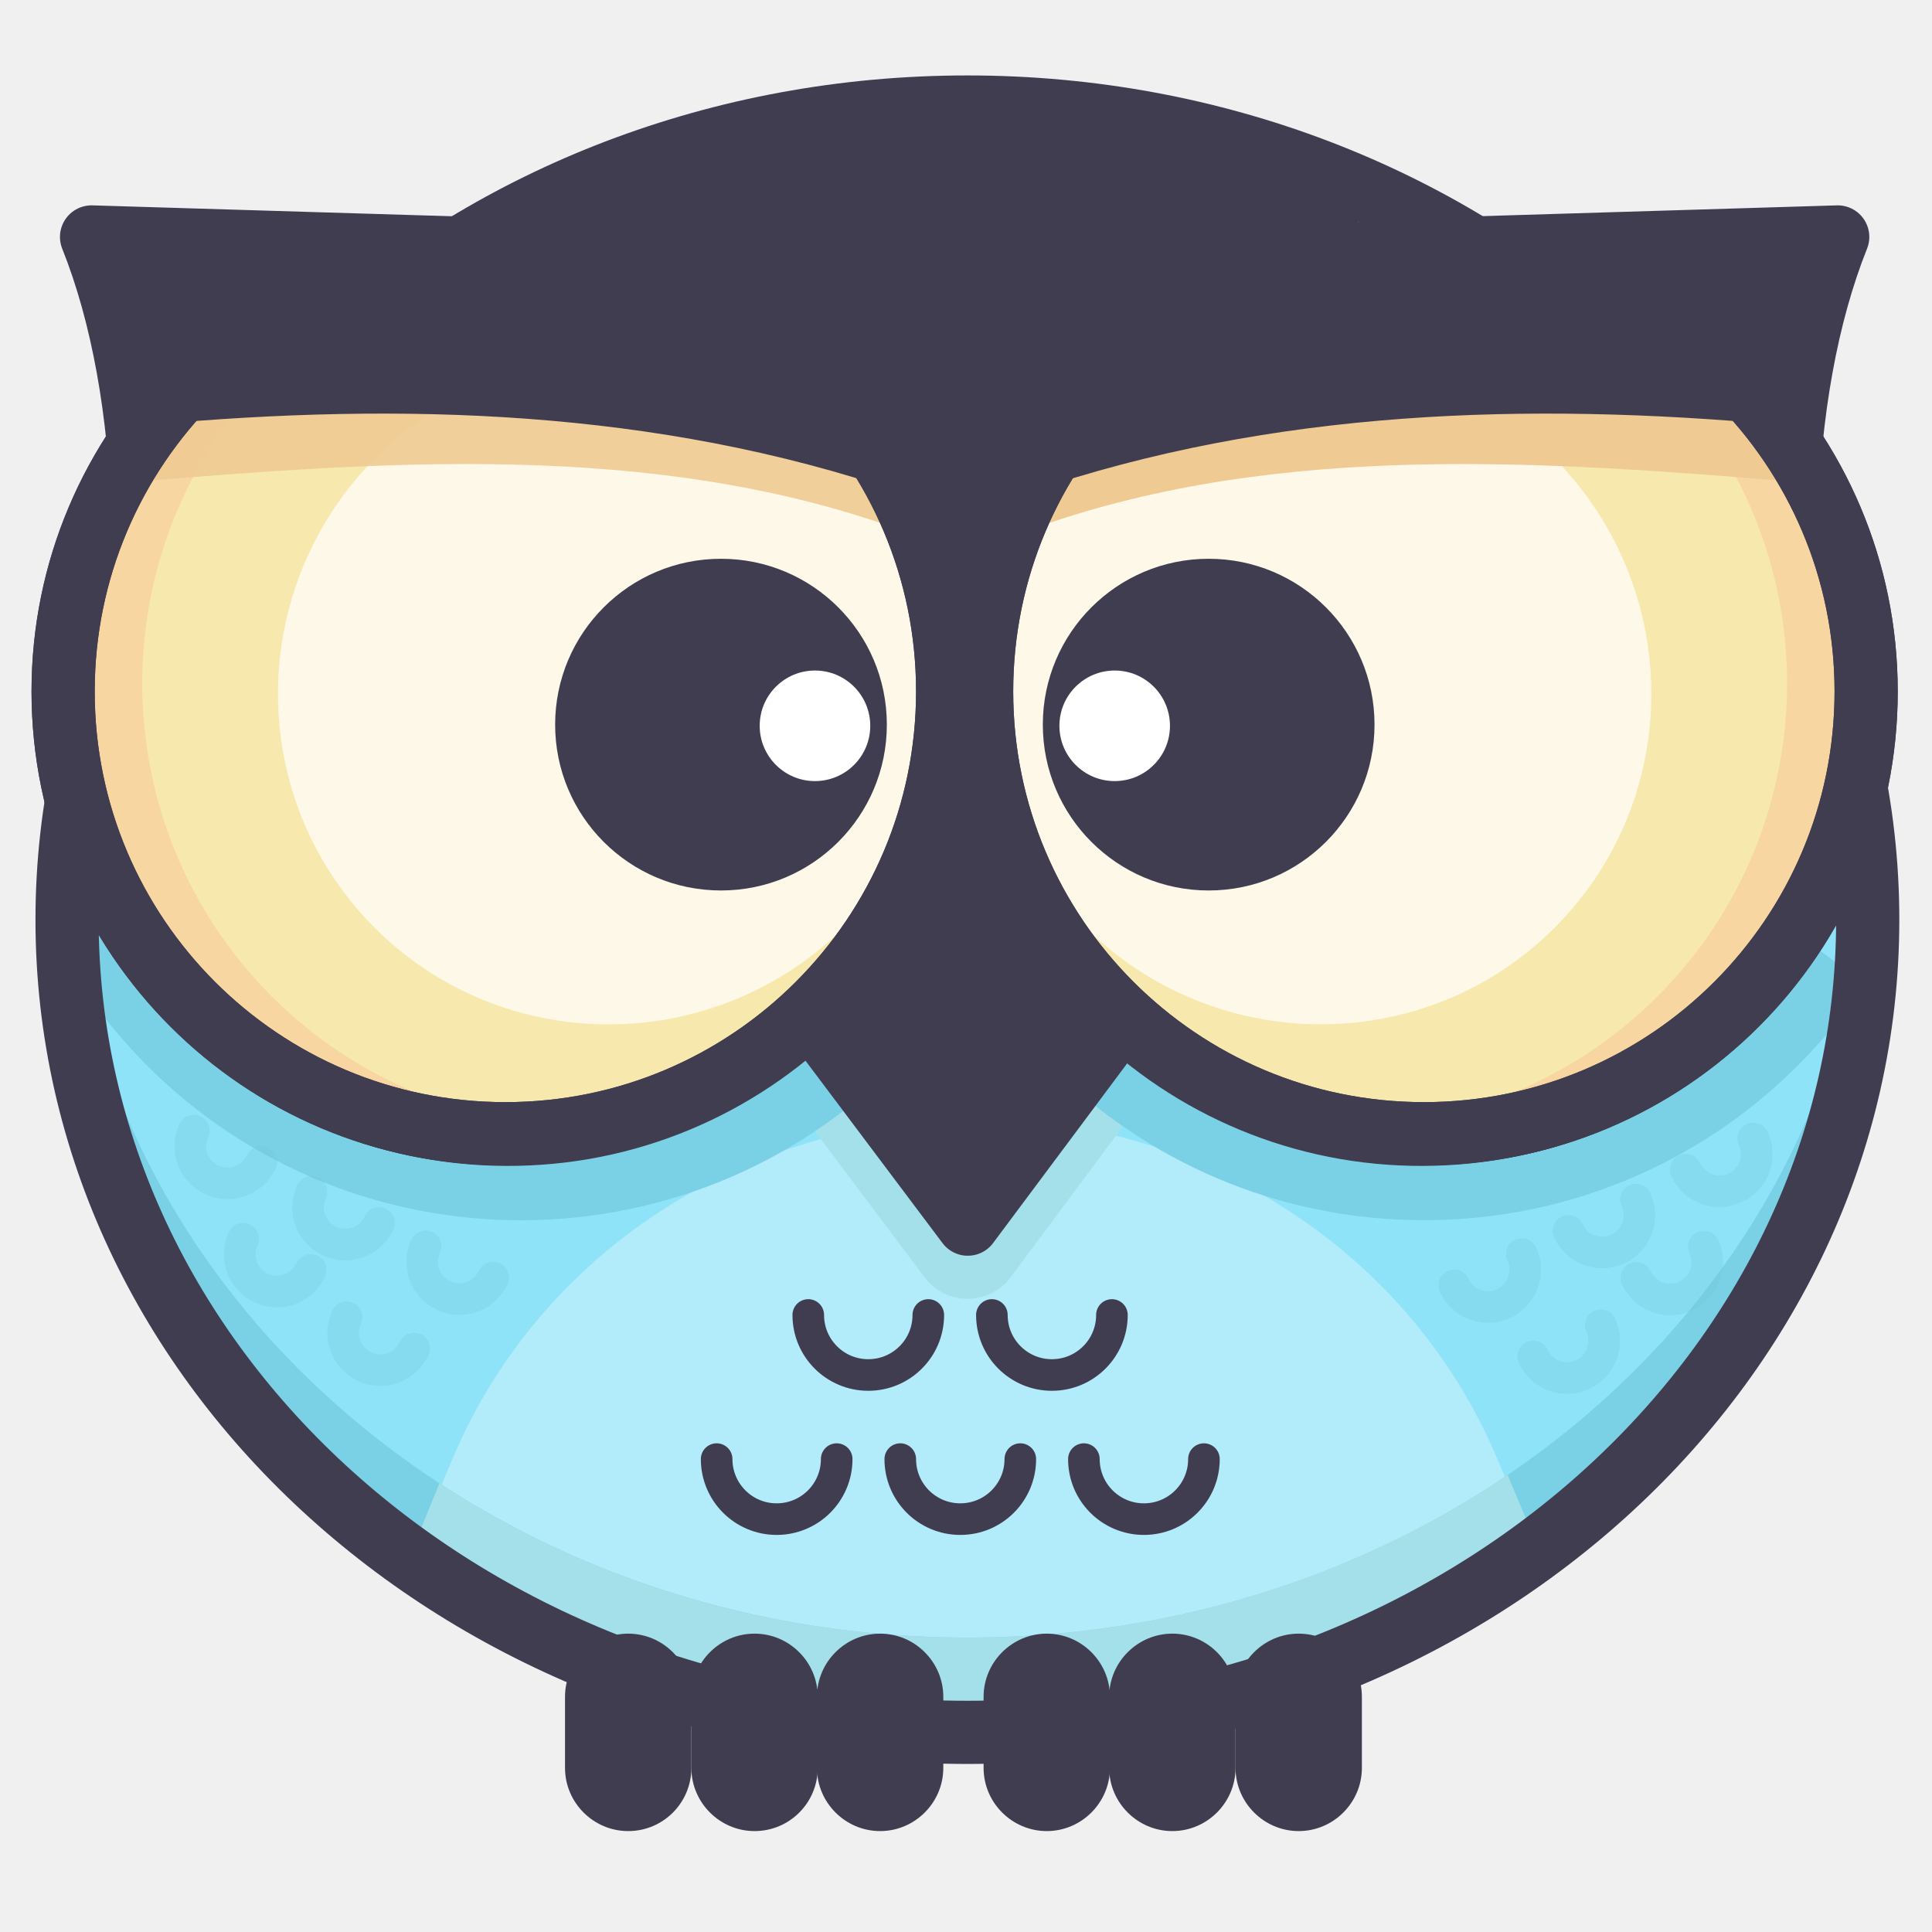
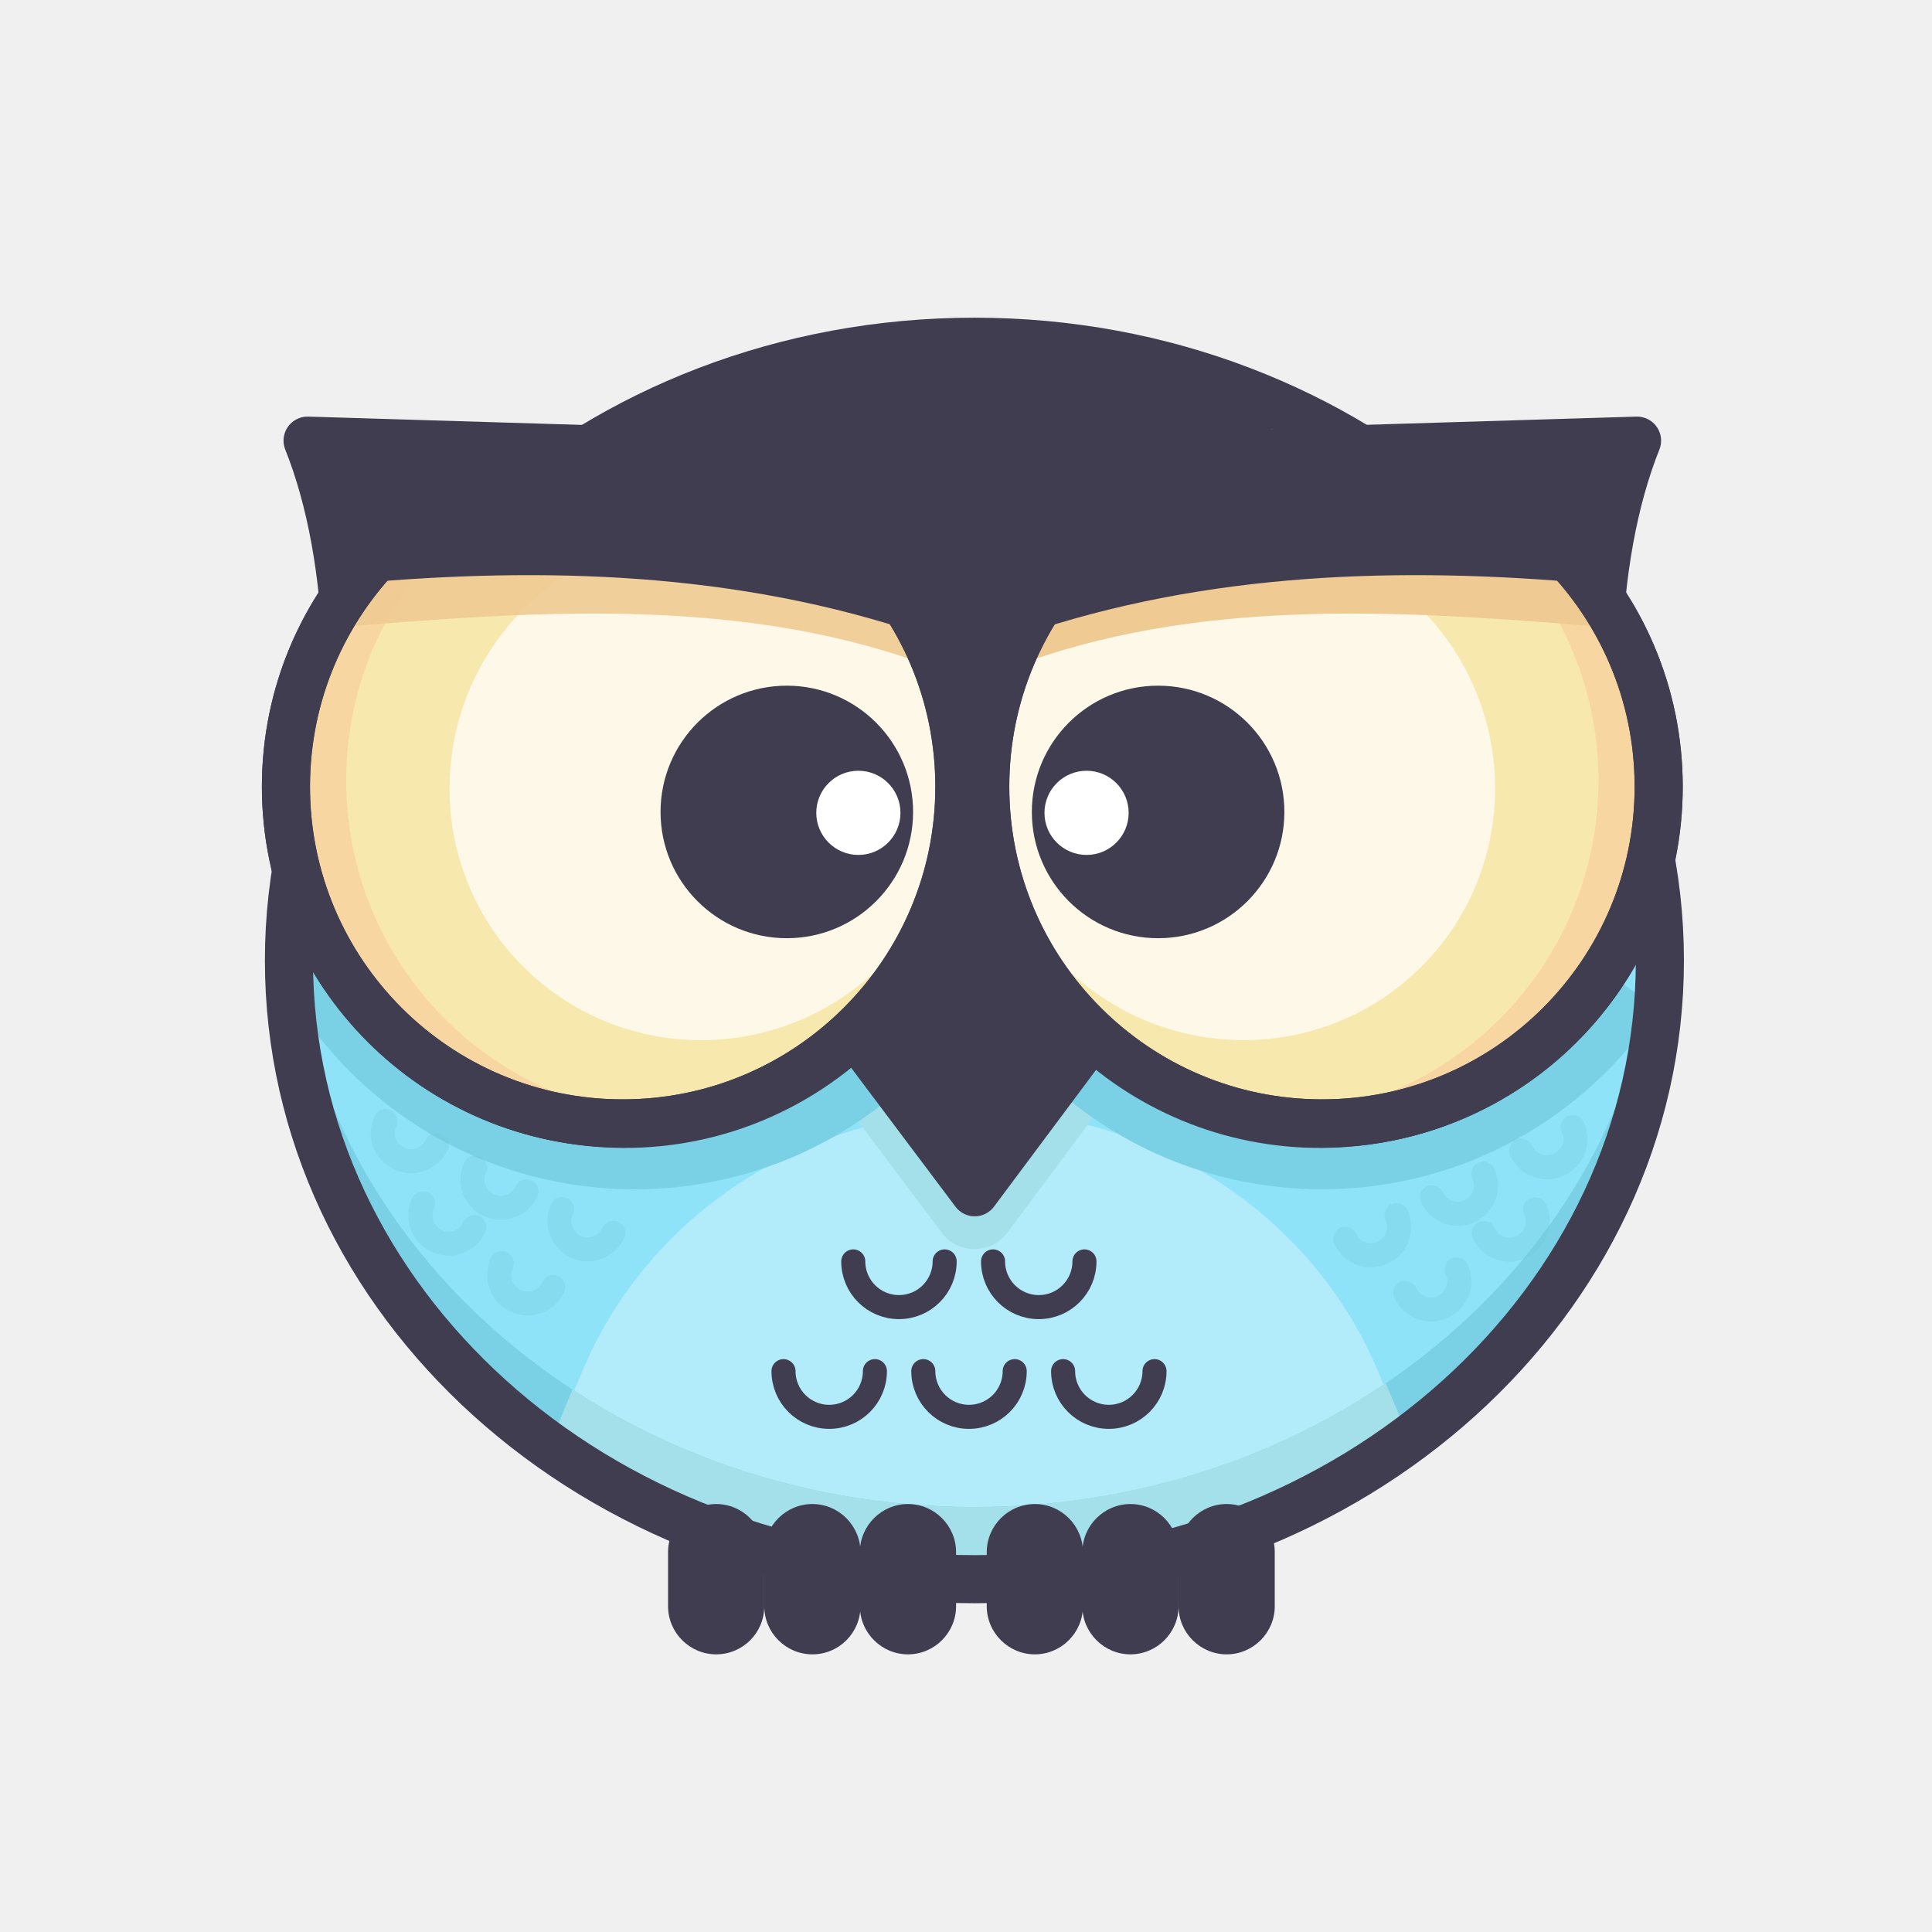
<svg xmlns="http://www.w3.org/2000/svg" viewBox="200 200 600 600" style="enable-background:new 0 0 1000 1000;">
  <defs>
    <style type="text/css">
	.st0{opacity:0.7;fill:#FFFFFF;}
	.st1{fill:#413D51;}
	.st2{fill:#8FE3F9;}
	.st3{fill:#B2EBF9;}
	.st4{fill:#A4E0EA;}
	.st5{fill:#7AD1E5;}
	.st6{fill:none;stroke:#413D51;stroke-width:16;stroke-linecap:round;stroke-linejoin:round;stroke-miterlimit:10;}
	.st7{fill:#F7E8AD;}
	.st8{fill:#F7D6A1;}
	.st9{fill:#EFCA92;}
	.st10{fill:#FFFFFF;}
	.st11{opacity:0.89;fill:#EFCA92;}
	.st12{fill:none;stroke:#413D51;stroke-width:8;stroke-linecap:round;stroke-linejoin:round;stroke-miterlimit:10;}
	.st13{opacity:0.31;fill:none;stroke:#72C8D6;stroke-width:8;stroke-linecap:round;stroke-linejoin:round;stroke-miterlimit:10;}
</style>
  </defs>
-   <g transform="matrix(1.226342, 0, 0, 1.226342, -114.9446, -112.2222)" style="">
+   <g transform="matrix(0.933679, 0, 0, 0.933679, 34.09416, 43.1115)" style="">
    <ellipse id="XMLID_2_" class="st2" cx="501.8" cy="487.5" rx="228" ry="205.8" />
    <ellipse id="XMLID_188_" class="st2" cx="501.8" cy="487.5" rx="228" ry="205.8" />
    <path id="XMLID_193_" class="st3" d="M507.8,689.3c52.1,0,100.1-15.3,138.5-41l-10.5-24.7c-22-51.9-74.2-85.8-132.1-85.8l0,0 c-57.9,0-110.1,33.9-132.1,85.8l-8.6,20.4C402.3,672.3,452.8,689.3,507.8,689.3z" />
    <path id="XMLID_189_" class="st4" d="M501.7,470.3l-43.6,64l32.9,43.8c5.4,7.2,16.3,7.2,21.7,0l32.6-43.8L501.7,470.3z" />
    <path id="XMLID_192_" class="st5" d="M501.8,669.3c-121.5,0-220.7-85.7-227.6-193.8c-0.3,4-0.4,8-0.4,12 c0,113.6,102.1,205.8,228,205.8s228-92.1,228-205.8c0-4-0.1-8-0.4-12C722.5,583.6,623.2,669.3,501.8,669.3z" />
    <path id="XMLID_76_" class="st4" d="M638.6,628.1c-38.1,25.8-85.5,41.2-136.8,41.2c-50,0-96.2-14.5-133.7-39.1l-5,12.3 c39.4,29.2,89.8,46.8,144.8,46.8c49.7,0,95.7-14.4,133.2-38.8c1.8-1.2,3.5-2.5,5.3-3.8L638.6,628.1z" />
    <path id="XMLID_186_" class="st5" d="M268.2,488.2c6.4,13.1,15,25.3,25.8,36.2c52.3,52.3,137.2,52.3,189.5,0 c43.8-43.8,50.9-110.3,21.5-161.5" />
    <path id="XMLID_185_" class="st5" d="M729,503.8c-24,36.1-65,59.8-111.6,59.8c-74,0-134-60-134-134c0-33,11.9-63.2,31.7-86.6" />
    <ellipse id="XMLID_75_" class="st6" cx="501.8" cy="487.5" rx="228" ry="205.8" />
    <polygon id="XMLID_74_" class="st1" points="501.7,442.3 458.1,506.3 501.9,564.6 545.4,506.3 &#09;" />
    <polygon id="XMLID_73_" class="st6" points="501.7,442.3 458.1,506.3 501.9,564.6 545.4,506.3 &#09;" />
    <path id="XMLID_72_" class="st1" d="M600.7,303.9c-30-14-64.1-21.9-100-21.9s-70,7.9-100,21.9v140.1h200V303.9z" />
    <g id="XMLID_58_">
      <path id="XMLID_71_" class="st1" d="M613.5,317.9l108.7-3.3c-15.7,39.3-17.8,98.4-4.1,163c-17.4,36.8-54.4,62.9-97.9,64.2l0,0 c-61.8,1.9-113.5-46.7-115.3-108.6l0,0C503,371.4,551.6,319.8,613.5,317.9z" />
      <path id="XMLID_70_" class="st6" d="M613.5,317.9l108.7-3.3c-15.7,39.3-17.8,98.4-4.1,163c-17.4,36.8-54.4,62.9-97.9,64.2l0,0 c-61.8,1.9-113.5-46.7-115.3-108.6l0,0C503,371.4,551.6,319.8,613.5,317.9z" />
      <circle id="XMLID_69_" class="st7" cx="617.4" cy="429.7" r="112" />
      <circle id="XMLID_5_" class="st7" cx="617.4" cy="429.7" r="112" />
      <path id="XMLID_86_" class="st8" d="M696.6,350.5c-21.5-21.5-49.7-32.4-77.9-32.8c21.2,4.1,41.5,14.3,57.9,30.8 c43.7,43.7,43.7,114.6,0,158.4c-22.2,22.2-51.4,33.1-80.4,32.8c35.3,6.8,73.1-3.5,100.4-30.8C740.3,465.1,740.3,394.2,696.6,350.5 z" />
      <ellipse id="XMLID_3_" transform="matrix(0.7071 -0.7071 0.7071 0.7071 -130.8246 543.5441)" class="st0" cx="590.7" cy="429.7" rx="84" ry="84.6" />
      <path id="XMLID_12_" class="st9" d="M711.4,376.6c-3.1-4-9.1-15-12.8-18.7c-44-43.4-114.9-43-158.3,1.1 c-8.6,8.7-15.5,18.5-20.6,29C581.4,366.3,649,371.5,711.4,376.6z" />
      <circle id="XMLID_68_" class="st6" cx="617.4" cy="429.7" r="112" />
      <circle id="XMLID_67_" class="st6" cx="617.4" cy="429.7" r="112" />
      <path id="XMLID_66_" class="st1" d="M706.7,362.1c-3.1-4-6.4-7.9-10.1-11.6c-43.7-43.7-114.6-43.7-158.4,0 c-8.7,8.7-15.6,18.4-20.8,28.8C579.4,358.1,644.3,356.5,706.7,362.1z" />
      <circle id="XMLID_57_" class="st1" cx="562.9" cy="438.1" r="42" />
      <circle id="XMLID_56_" class="st10" cx="539.1" cy="438.4" r="14" />
    </g>
    <g id="XMLID_26_">
      <path id="XMLID_89_" class="st1" d="M388.8,317.9L280,314.6c15.7,39.3,17.8,98.4,4.1,163c17.4,36.8,54.4,62.9,97.9,64.2l0,0 c61.8,1.9,113.5-46.7,115.3-108.6l0,0C499.2,371.4,450.6,319.8,388.8,317.9z" />
      <path id="XMLID_88_" class="st6" d="M388.8,317.9L280,314.6c15.7,39.3,17.8,98.4,4.1,163c17.4,36.8,54.4,62.9,97.9,64.2l0,0 c61.8,1.9,113.5-46.7,115.3-108.6l0,0C499.2,371.4,450.6,319.8,388.8,317.9z" />
      <circle id="XMLID_87_" class="st7" cx="384.8" cy="429.7" r="112" />
      <circle id="XMLID_84_" class="st7" cx="384.8" cy="429.7" r="112" />
      <path id="XMLID_65_" class="st8" d="M305.6,350.5c21.5-21.5,49.7-32.4,77.9-32.8c-21.2,4.1-41.5,14.3-57.9,30.8 c-43.7,43.7-43.7,114.6,0,158.4c22.2,22.2,51.4,33.1,80.4,32.8c-35.3,6.8-73.1-3.5-100.4-30.8 C261.9,465.1,261.9,394.2,305.6,350.5z" />
      <ellipse id="XMLID_64_" transform="matrix(0.7071 -0.7071 0.7071 0.7071 -183.3021 416.8521)" class="st0" cx="411.5" cy="429.7" rx="84.6" ry="84" />
      <path id="XMLID_63_" class="st11" d="M290.9,376.6c3.1-4,9.1-15,12.8-18.7c44-43.4,114.9-43,158.3,1.1c8.6,8.7,15.5,18.5,20.6,29 C420.8,366.3,353.2,371.5,290.9,376.6z" />
      <circle id="XMLID_62_" class="st6" cx="384.8" cy="429.7" r="112" />
      <circle id="XMLID_61_" class="st6" cx="384.8" cy="429.7" r="112" />
      <path id="XMLID_60_" class="st1" d="M295.6,362.1c3.1-4,6.4-7.9,10.1-11.6c43.7-43.7,114.6-43.7,158.4,0 c8.7,8.7,15.6,18.4,20.8,28.8C422.9,358.1,357.9,356.5,295.6,362.1z" />
      <circle id="XMLID_59_" class="st1" cx="439.4" cy="438.1" r="42" />
      <circle id="XMLID_37_" class="st10" cx="463.2" cy="438.4" r="14" />
    </g>
    <path id="XMLID_19_" class="st1" d="M447.9,718.3L447.9,718.3c-8.8,0-16-7.2-16-16v-18c0-8.8,7.2-16,16-16h0c8.8,0,16,7.2,16,16v18 C463.9,711.1,456.8,718.3,447.9,718.3z" />
    <path id="XMLID_17_" class="st1" d="M415.9,718.3L415.9,718.3c-8.8,0-16-7.2-16-16v-18c0-8.8,7.2-16,16-16h0c8.8,0,16,7.2,16,16v18 C431.9,711.1,424.8,718.3,415.9,718.3z" />
    <path id="XMLID_16_" class="st1" d="M479.7,718.3L479.7,718.3c-8.8,0-16-7.2-16-16v-18c0-8.8,7.2-16,16-16h0c8.8,0,16,7.2,16,16v18 C495.7,711.1,488.5,718.3,479.7,718.3z" />
    <path id="XMLID_15_" class="st1" d="M521.9,718.3L521.9,718.3c-8.8,0-16-7.2-16-16v-18c0-8.8,7.2-16,16-16h0c8.8,0,16,7.2,16,16v18 C537.9,711.1,530.7,718.3,521.9,718.3z" />
    <path id="XMLID_14_" class="st1" d="M553.7,718.3L553.7,718.3c-8.8,0-16-7.2-16-16v-18c0-8.8,7.2-16,16-16h0c8.8,0,16,7.2,16,16v18 C569.7,711.1,562.5,718.3,553.7,718.3z" />
    <path id="XMLID_13_" class="st1" d="M585.7,718.3L585.7,718.3c-8.8,0-16-7.2-16-16v-18c0-8.8,7.2-16,16-16h0c8.8,0,16,7.2,16,16v18 C601.7,711.1,594.5,718.3,585.7,718.3z" />
    <path id="XMLID_11_" class="st12" d="M491.9,587.6c0,8.4-6.8,15.2-15.2,15.2c-8.4,0-15.2-6.8-15.2-15.2" />
    <path id="XMLID_9_" class="st12" d="M538.4,587.6c0,8.4-6.8,15.2-15.2,15.2c-8.4,0-15.2-6.8-15.2-15.2" />
    <path id="XMLID_10_" class="st13" d="M323,548.8c-2.2,4.7-7.7,6.8-12.5,4.6s-6.8-7.7-4.6-12.5" />
    <path id="XMLID_1_" class="st13" d="M352.8,564.3c-2.2,4.7-7.7,6.8-12.5,4.6c-4.7-2.2-6.8-7.7-4.6-12.5" />
    <path id="XMLID_78_" class="st13" d="M335.5,576.2c-2.2,4.7-7.7,6.8-12.5,4.6c-4.7-2.2-6.8-7.7-4.6-12.5" />
    <path id="XMLID_77_" class="st13" d="M361.7,596.1c-2.2,4.7-7.7,6.8-12.5,4.6c-4.7-2.2-6.8-7.7-4.6-12.5" />
    <path id="XMLID_79_" class="st13" d="M381.7,578.1c-2.2,4.7-7.7,6.8-12.5,4.6c-4.7-2.2-6.8-7.7-4.6-12.5" />
    <path id="XMLID_85_" class="st13" d="M683.7,550.8c2.2,4.7,7.7,6.8,12.5,4.6s6.8-7.7,4.6-12.5" />
    <path id="XMLID_83_" class="st13" d="M654,566.3c2.2,4.7,7.7,6.8,12.5,4.6c4.7-2.2,6.8-7.7,4.6-12.5" />
    <path id="XMLID_82_" class="st13" d="M671.2,578.2c2.2,4.7,7.7,6.8,12.5,4.6c4.7-2.2,6.8-7.7,4.6-12.5" />
    <path id="XMLID_81_" class="st13" d="M645.1,598.1c2.2,4.7,7.7,6.8,12.5,4.6c4.7-2.2,6.8-7.7,4.6-12.5" />
    <path id="XMLID_80_" class="st13" d="M625.1,580.1c2.2,4.7,7.7,6.8,12.5,4.6c4.7-2.2,6.8-7.7,4.6-12.5" />
    <path id="XMLID_8_" class="st12" d="M468.7,624.1c0,8.4-6.8,15.2-15.2,15.2c-8.4,0-15.2-6.8-15.2-15.2" />
    <path id="XMLID_7_" class="st12" d="M515.2,624.1c0,8.4-6.8,15.2-15.2,15.2s-15.2-6.8-15.2-15.2" />
    <path id="XMLID_6_" class="st12" d="M561.7,624.1c0,8.4-6.8,15.2-15.2,15.2c-8.4,0-15.2-6.8-15.2-15.2" />
  </g>
</svg>
